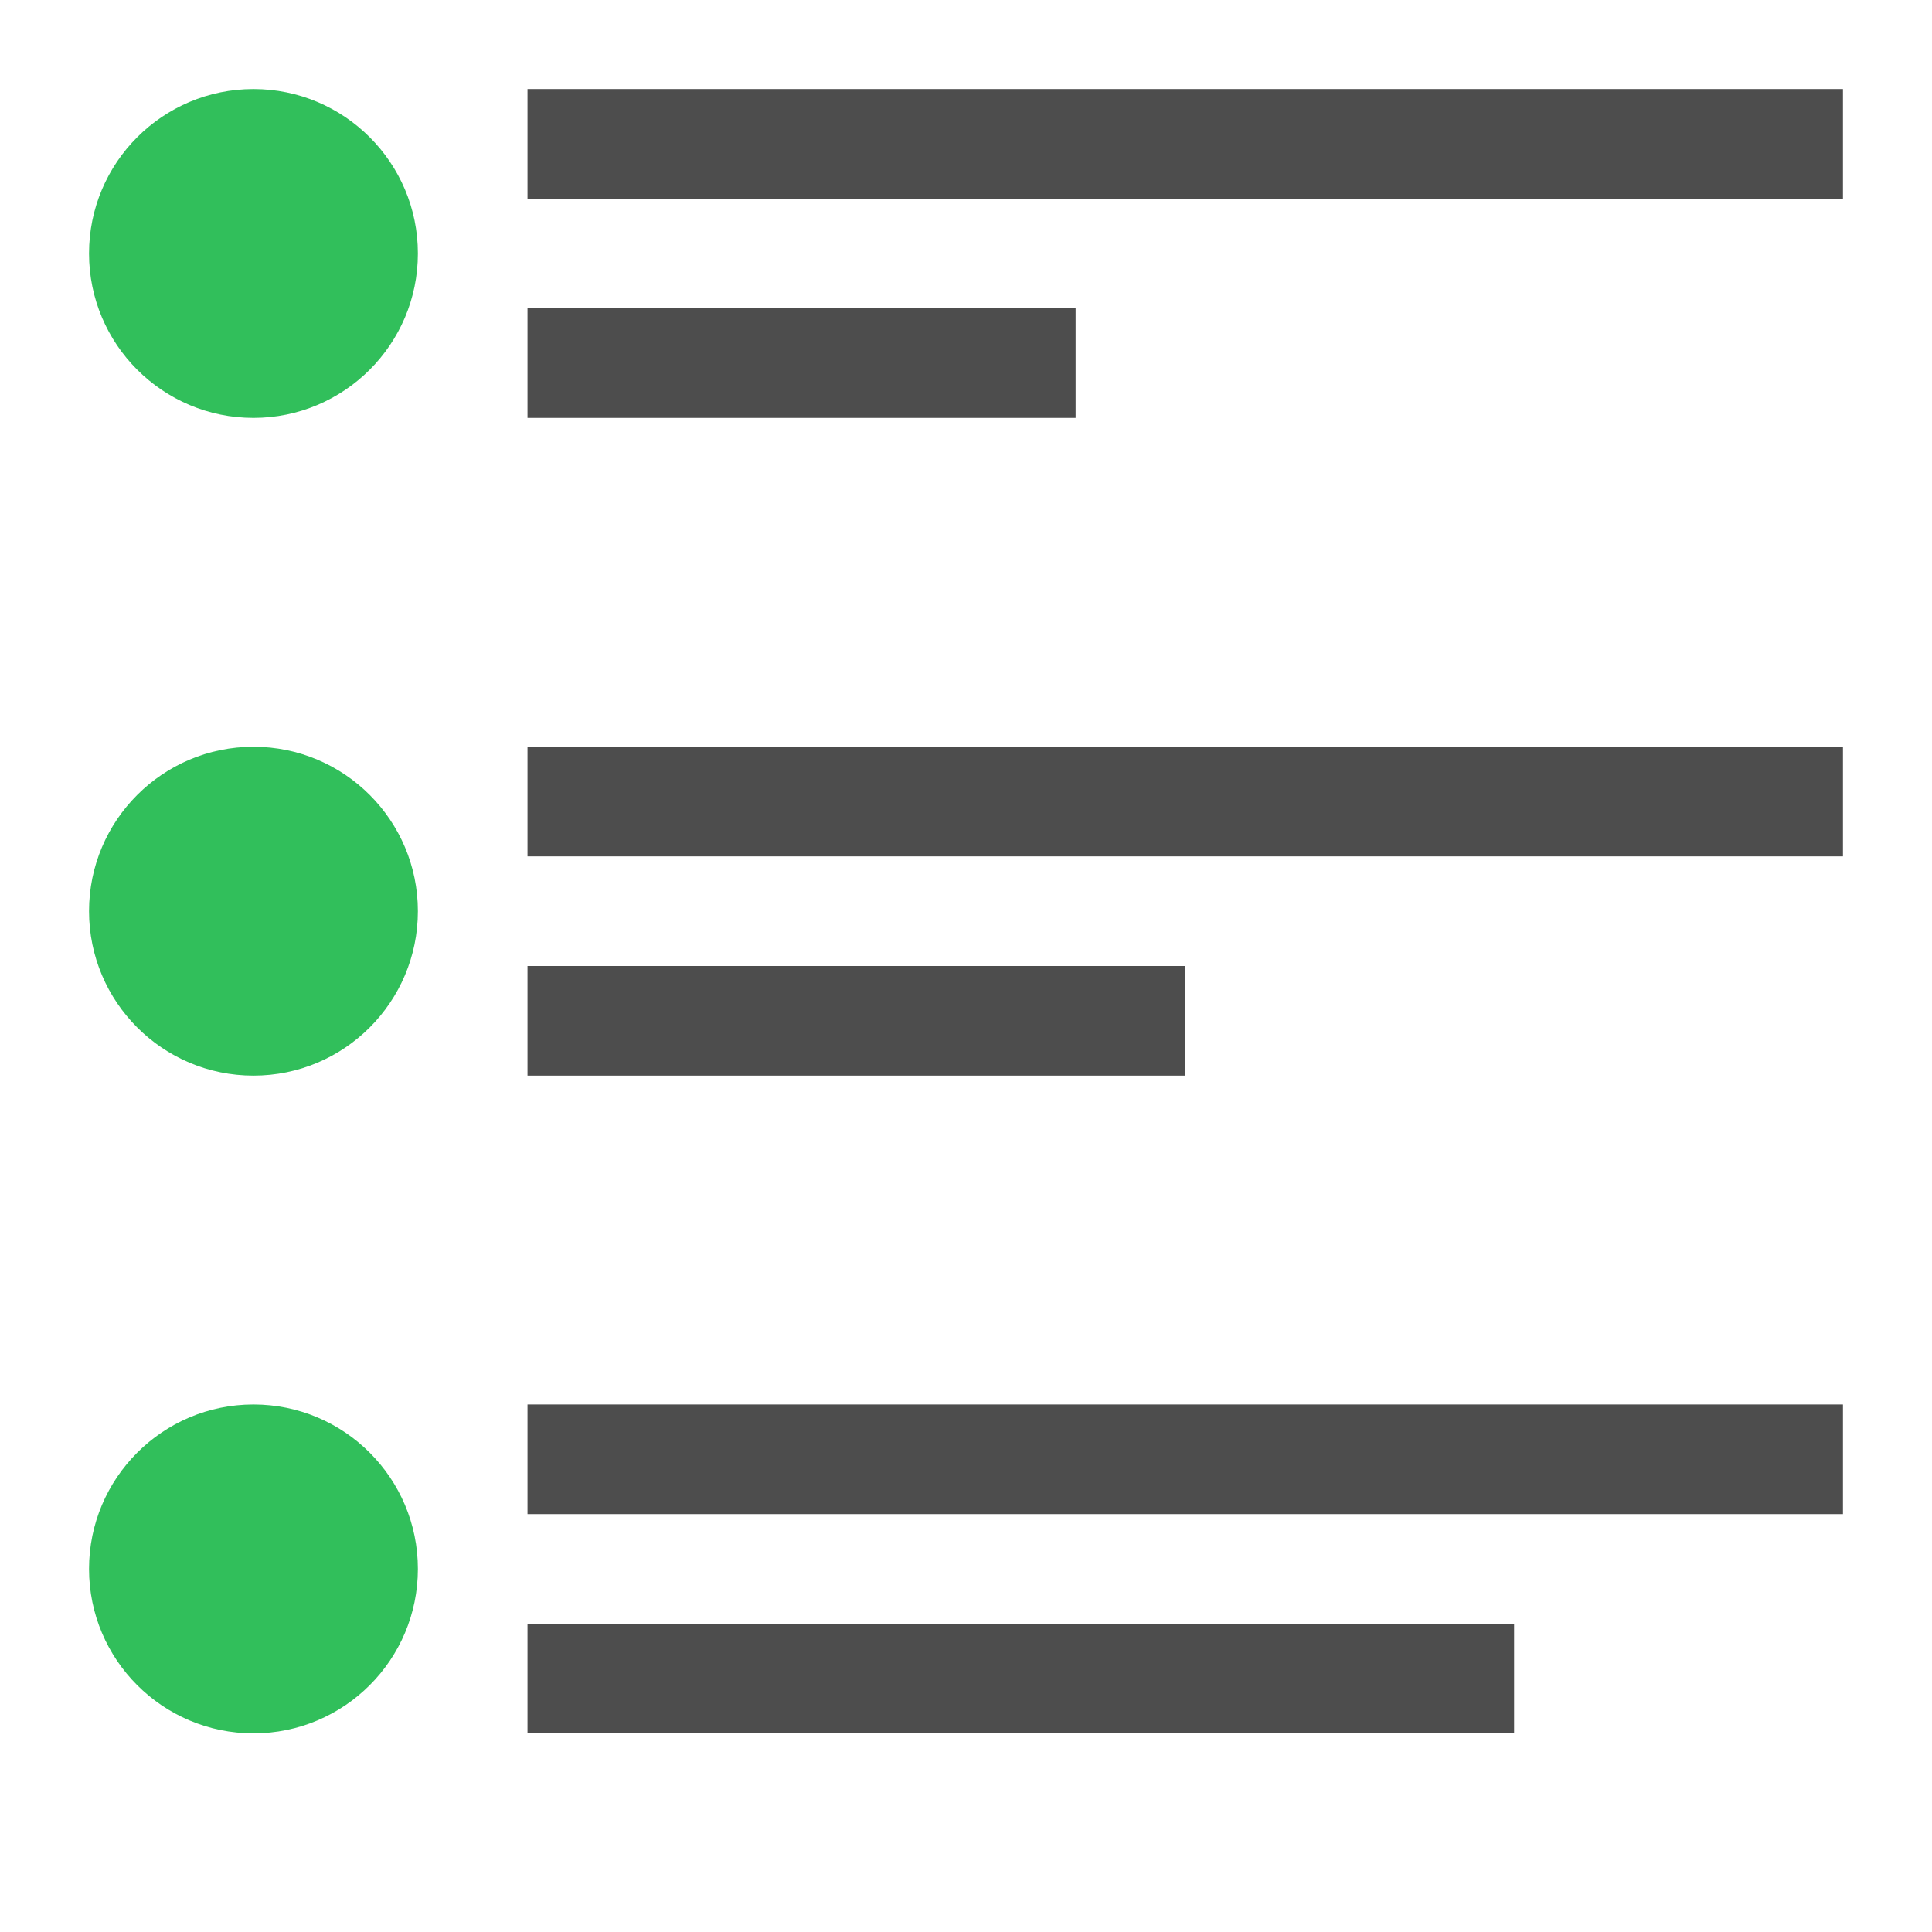
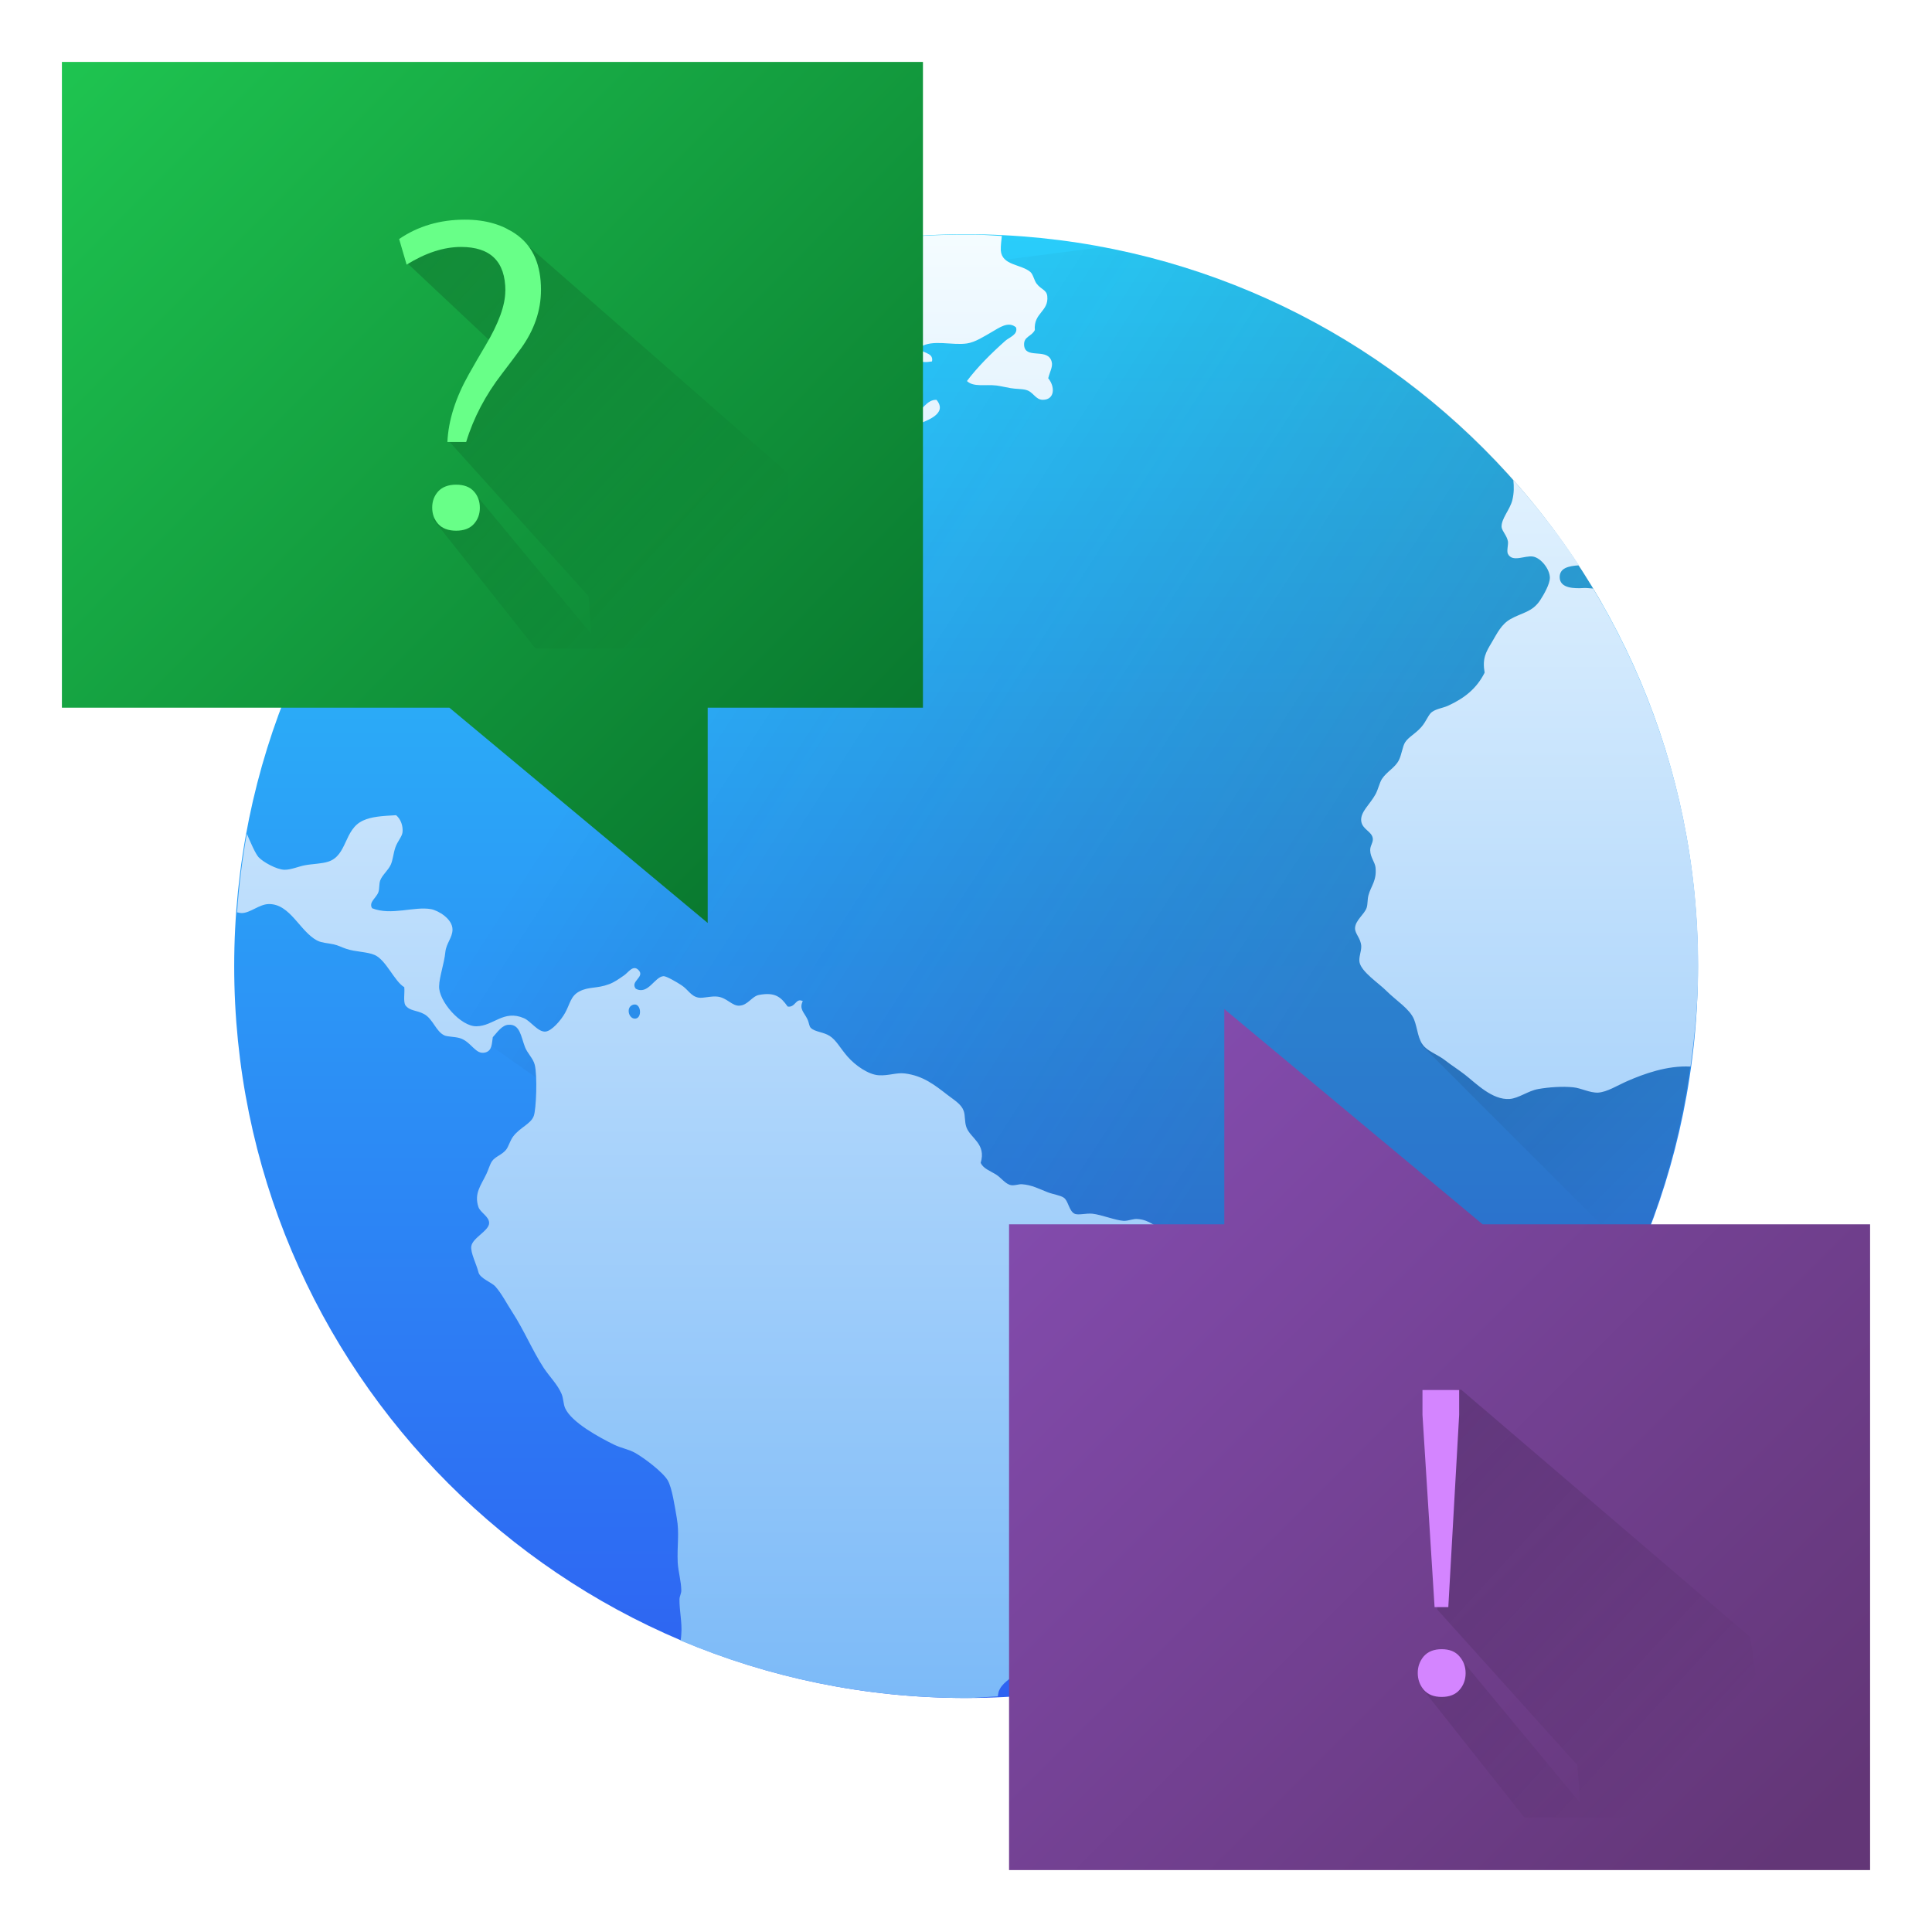
- <svg xmlns="http://www.w3.org/2000/svg" height="64" width="64" version="1.1" id="svg2" viewBox="0 0 64 64">
-   <defs id="defs3051">
-     <style id="current-color-scheme" type="text/css">
-       .ColorScheme-Text {
-         color:#4d4d4d;
-       }
-       </style>
+ <svg xmlns="http://www.w3.org/2000/svg" xmlns:xlink="http://www.w3.org/1999/xlink" width="64" height="64" id="svg2" version="1.1">
+   <defs id="defs4">
+     <linearGradient id="a" y1="49.849" x1="88.5" y2="2.602" gradientUnits="userSpaceOnUse" x2="38.19" gradientTransform="matrix(0.52778,0,0,0.5,361.46,497.53)">
+       <stop stop-color="#046526" id="stop7" />
+       <stop offset="1" stop-color="#22d156" id="stop9" />
+     </linearGradient>
+     <linearGradient id="b" y1="-434.3" x1="-424.95" y2="-426.88" gradientUnits="userSpaceOnUse" x2="-415.03" gradientTransform="matrix(0.99522,0.0977,-0.0977,0.99522,387.52,478.56)">
+       <stop id="stop12" />
+       <stop offset="1" stop-opacity="0" id="stop14" />
+     </linearGradient>
+     <linearGradient id="c" y1="546.23" x1="429.98" y2="529.92" gradientUnits="userSpaceOnUse" x2="413.68">
+       <stop stop-color="#633677" id="stop17" />
+       <stop offset="1" stop-color="#824bac" id="stop19" />
+     </linearGradient>
+     <linearGradient xlink:href="#b" id="d" y1="-434.3" x1="-424.95" y2="-426.88" gradientUnits="userSpaceOnUse" x2="-415.03" gradientTransform="matrix(0.99522,0.0977,-0.0977,0.99522,799.06,1009.51)" />
+     <linearGradient id="e" y1="541.8" y2="505.8" gradientUnits="userSpaceOnUse" x2="0">
+       <stop stop-color="#2e62f2" id="stop23" />
+       <stop offset="1" stop-color="#29cdfa" id="stop25" />
+     </linearGradient>
+     <linearGradient id="f" y1="528.56" x1="414.75" y2="518.69" gradientUnits="userSpaceOnUse" x2="399.4">
+       <stop stop-color="#292c2f" id="stop28" />
+       <stop offset="1" stop-opacity="0" id="stop30" />
+     </linearGradient>
+     <linearGradient xlink:href="#f" id="g" y1="519.31" x1="417.57" y2="528.31" gradientUnits="userSpaceOnUse" x2="426.57" />
+     <linearGradient id="h" y1="541.8" y2="505.8" gradientUnits="userSpaceOnUse" x2="0">
+       <stop stop-color="#7cbaf8" id="stop34" />
+       <stop offset="1" stop-color="#f4fcff" id="stop36" />
+     </linearGradient>
+     <linearGradient xlink:href="#f" id="linearGradient3402" gradientUnits="userSpaceOnUse" x1="414.75" y1="528.56" x2="399.4" y2="518.69" />
+     <linearGradient xlink:href="#b" id="linearGradient3404" gradientUnits="userSpaceOnUse" gradientTransform="matrix(0.99522,0.0977,-0.0977,0.99522,387.52,478.56)" x1="-424.95" y1="-434.3" x2="-415.03" y2="-426.88" />
  </defs>
-   <a id="a6" transform="matrix(3.631356,0,0,3.631356,-11.57627,-11.57627)">
-     <path id="path8" class="ColorScheme-Text" d="M 8,4 8,5 20,5 20,4 8,4 Z m 0,2 0,1 5,0 0,-1 -5,0 z m 0,4 0,1 12,0 0,-1 -12,0 z m 0,2 0,1 6,0 0,-1 -6,0 z m 0,4 0,1 12,0 0,-1 -12,0 z m 0,2 0,1 9,0 0,-1 -9,0 z" style="color:#4d4d4d;fill:currentColor;fill-opacity:1;stroke:none" />
-     <path id="path10" d="M 5.5,4 C 4.672,4 4,4.672 4,5.5 4,6.328 4.672,7 5.5,7 6.328,7 7,6.328 7,5.5 7,4.672 6.328,4 5.5,4 Z m 0,6 C 4.672,10 4,10.672 4,11.5 4,12.328 4.672,13 5.5,13 6.328,13 7,12.328 7,11.5 7,10.672 6.328,10 5.5,10 Z" style="opacity:1;fill:#31bf5b;fill-opacity:1;stroke:none" />
-     <path id="path12" d="M 5.5,16 C 4.672,16 4,16.672 4,17.5 4,18.328 4.672,19 5.5,19 6.328,19 7,18.328 7,17.5 7,16.672 6.328,16 5.5,16 Z" style="opacity:1;fill:#31bf5b;fill-opacity:1;stroke:none" />
-   </a>
+   <g transform="matrix(1.42615,0,0,1.42615,-550.6821,-715.0174)" id="g38">
+     <g transform="matrix(0.94445,0,0,0.94445,22.698,29.1)" id="g40">
+       <rect width="36" x="390.57" y="505.8" rx="18" height="36" id="rect42" style="fill:url(#e)" />
+       <g id="g44" style="fill-rule:evenodd">
+         <path d="m 411.91,506.12 -3.824,0.49 -5.316,3.069 -1.931,3.345 c 0,0 -2.538,1.788 -2.92,1.685 -3.236,-0.038 -4.974,0.855 -5.889,1.989 -0.387,0.904 -0.69,1.851 -0.927,2.825 -0.006,0.978 0.208,1.738 0.208,1.738 9.08,8.172 18.16,11.695 27.23,17.54 0.572,-0.38 1.117,-0.792 1.64,-1.233 0.03,-0.025 0.058,-0.052 0.088,-0.078 0.463,-0.396 0.904,-0.818 1.323,-1.258 0.093,-0.097 0.18,-0.199 0.271,-0.299 0.363,-0.399 0.711,-0.812 1.037,-1.243 0.074,-0.097 0.147,-0.195 0.218,-0.294 0.354,-0.488 0.687,-0.993 0.992,-1.517 0.023,-0.039 0.048,-0.076 0.07,-0.116 1.369,-2.396 2.203,-5.141 2.345,-8.08 0,-0.008 0.002,-0.017 0.003,-0.025 l 0,-0.003 -2.345,-9.819 c -2.571,-4.485 -7.01,-7.741 -12.277,-8.721" id="path46" style="opacity:0.2;fill:url(#linearGradient3402)" />
+         <path d="m 425.3,517.17 -5.537,8.563 5.296,5.296 c 0.966,-2.211 1.512,-4.652 1.512,-7.227 0,-2.347 -0.46,-4.579 -1.271,-6.632" id="path48" style="opacity:0.2;fill:url(#g)" />
+       </g>
+       <path d="m 408.32,505.81 c -1.379,0.019 -2.714,0.198 -4,0.507 -0.338,0.304 -0.838,0.458 -1.399,0.442 -0.201,0.192 -0.154,0.55 -0.264,0.814 -0.092,0.221 -0.416,0.458 -0.638,0.439 -0.164,-0.014 -0.351,-0.244 -0.352,-0.397 -10e-4,-0.184 0.256,-0.287 0.116,-0.492 -1.433,0.581 -2.766,1.347 -3.985,2.258 0.327,-0.12 0.688,-0.323 0.984,-0.329 0.049,-0.001 0.094,0.004 0.138,0.015 0.199,0.052 0.724,0.627 0.286,0.814 -0.041,0.018 -0.642,0.083 -0.746,0.065 -0.152,-0.026 -0.243,-0.236 -0.397,-0.264 -0.258,-0.045 -0.586,0.223 -0.809,0.103 -2.453,1.98 -4.356,4.596 -5.497,7.599 0.105,-0.061 0.212,-0.124 0.306,-0.173 0.321,-0.167 0.593,-0.437 0.967,-0.462 0.187,-0.004 0.456,0.05 0.635,0.088 0.165,0.034 0.299,0.145 0.442,0.156 0.406,0.031 0.502,-0.285 0.834,-0.462 0.342,0.048 0.57,-0.057 0.879,-0.023 0.211,0.023 0.363,0.249 0.527,0.261 0.138,0.014 0.261,-0.128 0.394,-0.108 0.13,0.02 0.353,0.303 0.374,0.462 0.027,0.198 -0.145,0.376 -0.088,0.593 0.207,0.211 0.583,0.253 0.879,0.374 0.193,-0.159 0.026,-0.453 0,-0.683 -0.004,-0.101 0.014,-0.191 0,-0.284 -0.018,-0.158 -0.087,-0.304 -0.088,-0.439 -0.004,-0.625 0.505,-0.918 0.924,-1.165 0.182,-0.108 0.325,-0.295 0.482,-0.374 0.222,-0.112 0.388,-0.138 0.573,-0.241 0.333,-0.187 0.619,-0.338 0.879,-0.55 0.12,-0.284 0.013,-0.664 0.023,-0.944 0.12,-0.074 0.224,0.033 0.352,0.023 0.201,-0.042 0.218,-0.326 0.331,-0.439 0.066,-0.065 0.247,-0.111 0.329,-0.176 0.2,-0.157 0.265,-0.394 0.439,-0.462 0.063,-0.025 0.208,-0.019 0.306,-0.045 0.13,-0.035 0.315,-0.189 0.527,-0.261 0.138,-0.048 0.455,-0.058 0.507,-0.11 0.065,-0.066 0,-0.252 0.023,-0.352 0.107,-0.496 0.854,-0.601 1.296,-0.768 0.31,-0.117 0.627,-0.332 0.967,-0.266 -0.067,0.236 -0.383,0.153 -0.329,0.439 0.074,0.397 0.605,-0.115 0.746,-0.173 0.268,-0.113 0.728,-0.181 1.08,-0.309 0.308,-0.113 0.861,-0.285 0.57,-0.638 -0.242,-0.014 -0.359,0.284 -0.57,0.374 -0.146,0.023 -0.119,-0.121 -0.244,-0.133 -0.118,-0.014 -0.185,0.109 -0.306,0.088 -0.121,-0.02 -0.29,-0.21 -0.309,-0.352 -0.048,-0.367 0.31,-0.517 0.462,-0.791 -0.1,-0.332 -0.559,-0.069 -0.836,-0.198 0.026,-0.198 0.231,-0.334 0.462,-0.372 0.189,-0.032 0.613,-0.015 0.726,0.085 0.065,0.055 0.005,0.194 0.11,0.286 0.112,0.101 0.249,0.092 0.394,0.068 0.053,-0.25 -0.325,-0.188 -0.284,-0.354 0.297,-0.194 0.779,-0.034 1.143,-0.088 0.209,-0.031 0.43,-0.179 0.615,-0.284 0.176,-0.1 0.406,-0.275 0.593,-0.11 0.051,0.179 -0.164,0.24 -0.264,0.329 -0.336,0.299 -0.683,0.642 -0.944,0.989 0.16,0.156 0.452,0.078 0.723,0.11 0.106,0.014 0.239,0.046 0.352,0.065 0.131,0.023 0.272,0.016 0.374,0.043 0.185,0.045 0.234,0.244 0.417,0.244 0.301,-0.001 0.303,-0.327 0.133,-0.53 0.054,-0.207 0.138,-0.314 0.065,-0.46 -0.135,-0.271 -0.632,-0.014 -0.658,-0.352 -0.016,-0.219 0.184,-0.21 0.264,-0.374 -0.036,-0.423 0.347,-0.454 0.306,-0.834 -0.018,-0.159 -0.153,-0.16 -0.264,-0.309 -0.058,-0.076 -0.084,-0.227 -0.153,-0.286 -0.23,-0.194 -0.697,-0.157 -0.726,-0.527 -0.004,-0.125 0.014,-0.238 0.025,-0.357 -0.212,-0.01 -0.421,-0.03 -0.635,-0.033 z m -8.563,4.312 c 0.103,0.014 0.227,0.124 0.352,0.133 0.117,0.004 0.214,-0.064 0.286,-0.045 0.184,0.048 0.261,0.326 0.088,0.462 -0.144,0.018 -0.201,-0.062 -0.309,-0.043 -0.298,0.051 -0.412,0.635 -0.635,0.615 -0.21,-0.018 -0.324,-0.53 -0.11,-0.683 0.014,-0.133 -0.097,-0.155 -0.09,-0.286 0.063,-0.081 0.244,-0.168 0.419,-0.153 m -0.989,0.068 c 0.061,0.003 0.107,0.016 0.131,0.043 -0.029,0.234 -0.213,0.22 -0.394,0.329 -0.312,0.189 -0.493,0.476 -0.593,0.879 -0.029,0.117 -0.336,0.428 -0.485,0.397 -0.348,-0.073 0.096,-0.716 0.176,-0.814 0.088,-0.108 0.205,-0.204 0.309,-0.329 0.1,-0.121 0.167,-0.284 0.264,-0.352 0.106,-0.073 0.409,-0.16 0.593,-0.153 m 2.602,0.791 c 0.112,0.003 0.21,0.02 0.256,0.065 -0.072,0.29 -0.695,0.213 -0.924,0.108 0.015,-0.109 0.185,-0.139 0.329,-0.153 0.101,-0.004 0.228,-0.023 0.339,-0.02 m -1.424,0.535 c 0.074,-0.003 0.15,0.014 0.229,0.035 -0.202,0.169 -0.421,0.264 -0.768,0.374 -0.167,0.053 -0.456,0.119 -0.485,-0.068 -0.035,-0.229 0.244,-0.175 0.397,-0.196 0.192,-0.026 0.403,-0.138 0.628,-0.146 m 22.08,0.326 c 0.017,0.165 0.019,0.322 -0.025,0.5 -0.06,0.238 -0.274,0.454 -0.264,0.66 0.014,0.106 0.13,0.208 0.156,0.352 0.014,0.076 -0.036,0.24 0,0.309 0.112,0.216 0.416,0.033 0.615,0.065 0.194,0.031 0.419,0.31 0.417,0.527 -0.003,0.152 -0.145,0.404 -0.241,0.55 -0.192,0.291 -0.451,0.304 -0.726,0.46 -0.229,0.13 -0.328,0.347 -0.462,0.573 -0.146,0.244 -0.236,0.392 -0.176,0.746 -0.196,0.39 -0.495,0.628 -0.902,0.814 -0.12,0.054 -0.284,0.073 -0.394,0.153 -0.088,0.063 -0.139,0.234 -0.264,0.374 -0.154,0.172 -0.316,0.243 -0.397,0.374 -0.063,0.101 -0.084,0.304 -0.153,0.439 -0.094,0.185 -0.294,0.275 -0.417,0.462 -0.056,0.087 -0.094,0.261 -0.156,0.374 -0.139,0.253 -0.377,0.435 -0.352,0.658 0.026,0.215 0.27,0.252 0.286,0.439 0.004,0.106 -0.07,0.171 -0.065,0.286 0.004,0.169 0.117,0.287 0.131,0.417 0.033,0.326 -0.112,0.457 -0.173,0.681 -0.029,0.107 -0.017,0.226 -0.045,0.309 -0.054,0.163 -0.282,0.312 -0.286,0.505 -0.003,0.137 0.142,0.247 0.153,0.439 0.004,0.133 -0.066,0.275 -0.043,0.397 0.047,0.239 0.475,0.517 0.66,0.703 0.249,0.249 0.573,0.441 0.681,0.703 0.09,0.222 0.09,0.513 0.264,0.681 0.128,0.124 0.341,0.2 0.505,0.329 0.153,0.12 0.321,0.224 0.485,0.352 0.268,0.209 0.671,0.627 1.097,0.595 0.223,-0.016 0.451,-0.199 0.703,-0.244 0.26,-0.046 0.597,-0.07 0.859,-0.043 0.201,0.02 0.407,0.14 0.615,0.131 0.22,-0.014 0.473,-0.177 0.723,-0.286 0.396,-0.172 0.971,-0.386 1.549,-0.354 0.111,-0.81 0.188,-1.632 0.188,-2.473 0,-3.406 -0.953,-6.574 -2.584,-9.284 -0.076,-0.005 -0.145,-0.016 -0.229,-0.013 -0.223,0.014 -0.589,0.014 -0.593,-0.264 -0.002,-0.228 0.215,-0.278 0.475,-0.294 -0.486,-0.743 -1.03,-1.441 -1.617,-2.102 m -27.475,8.247 c -0.365,0.02 -0.604,0.037 -0.811,0.131 -0.476,0.216 -0.384,0.86 -0.859,1.012 -0.164,0.053 -0.389,0.054 -0.57,0.088 -0.156,0.028 -0.346,0.114 -0.507,0.111 -0.19,-0.004 -0.522,-0.187 -0.635,-0.309 -0.078,-0.084 -0.205,-0.379 -0.289,-0.575 -0.115,0.633 -0.194,1.277 -0.241,1.931 0.039,0.007 0.08,0.018 0.113,0.018 0.208,10e-4 0.431,-0.215 0.66,-0.221 0.539,-0.015 0.773,0.686 1.208,0.902 0.109,0.054 0.253,0.057 0.394,0.088 0.114,0.025 0.199,0.073 0.309,0.11 0.232,0.079 0.517,0.07 0.703,0.153 0.28,0.124 0.485,0.65 0.726,0.791 0.014,0.142 -0.026,0.334 0.023,0.439 0.114,0.154 0.275,0.12 0.462,0.221 0.224,0.121 0.292,0.432 0.505,0.527 0.073,0.033 0.258,0.03 0.374,0.065 0.291,0.088 0.386,0.425 0.635,0.352 0.164,-0.048 0.152,-0.218 0.178,-0.374 0.108,-0.117 0.226,-0.303 0.394,-0.306 0.273,-0.014 0.297,0.282 0.397,0.547 0.056,0.15 0.203,0.281 0.241,0.439 0.068,0.273 0.035,1.09 -0.023,1.253 -0.069,0.2 -0.34,0.285 -0.507,0.507 -0.079,0.104 -0.116,0.256 -0.176,0.329 -0.108,0.131 -0.269,0.165 -0.349,0.286 -0.046,0.068 -0.089,0.214 -0.133,0.306 -0.132,0.28 -0.309,0.478 -0.198,0.814 0.046,0.138 0.263,0.232 0.264,0.394 0.001,0.191 -0.408,0.363 -0.439,0.573 -0.023,0.156 0.126,0.435 0.176,0.638 0.036,0.153 0.326,0.249 0.417,0.352 0.154,0.173 0.278,0.418 0.419,0.635 0.279,0.428 0.497,0.949 0.768,1.364 0.143,0.217 0.344,0.412 0.439,0.638 0.049,0.114 0.043,0.249 0.088,0.352 0.157,0.355 0.85,0.726 1.208,0.902 0.168,0.082 0.354,0.111 0.507,0.196 0.233,0.13 0.693,0.479 0.811,0.683 0.105,0.184 0.17,0.63 0.221,0.922 0.068,0.386 0.004,0.682 0.023,1.1 0.014,0.226 0.085,0.454 0.088,0.681 0.001,0.079 -0.042,0.138 -0.045,0.218 -0.004,0.274 0.069,0.583 0.045,0.859 -0.002,0.059 -0.008,0.104 -0.018,0.156 2.157,0.91 4.53,1.414 7.03,1.414 0.261,0 0.515,-0.029 0.773,-0.04 0.005,-0.041 0.012,-0.082 0.02,-0.116 0.08,-0.223 0.285,-0.297 0.417,-0.462 0.1,-0.124 0.146,-0.27 0.241,-0.394 0.103,-0.135 0.196,-0.255 0.264,-0.374 0.065,-0.401 -0.16,-0.681 -0.065,-1.032 0.105,-0.395 0.65,-0.636 1.032,-0.814 0.132,-0.061 0.267,-0.161 0.374,-0.198 0.265,-0.092 0.594,-0.042 0.836,-0.131 0.412,-0.151 0.455,-0.592 0.658,-0.967 0.096,-0.178 0.222,-0.356 0.241,-0.482 0.016,-0.114 -0.041,-0.22 -0.023,-0.354 0.02,-0.133 0.139,-0.248 0.176,-0.394 0.048,-0.19 0.068,-0.468 0.068,-0.681 0,-0.174 -0.081,-0.328 -0.088,-0.485 -0.028,-0.57 0.206,-0.634 0.417,-0.944 0.106,-0.154 0.145,-0.329 0.218,-0.439 0.354,-0.528 0.969,-0.783 0.924,-1.582 -0.015,-0.264 -0.18,-0.862 -0.374,-0.947 -0.111,-0.048 -0.366,-0.004 -0.527,-0.065 -0.519,-0.194 -0.825,-0.838 -1.364,-0.879 -0.115,-0.014 -0.22,0.047 -0.349,0.045 -0.213,-0.014 -0.535,-0.149 -0.771,-0.176 -0.15,-0.016 -0.349,0.044 -0.439,0 -0.137,-0.067 -0.152,-0.319 -0.264,-0.394 -0.089,-0.061 -0.26,-0.081 -0.394,-0.133 -0.216,-0.083 -0.388,-0.181 -0.638,-0.198 -0.077,-0.004 -0.174,0.037 -0.264,0.023 -0.138,-0.023 -0.247,-0.186 -0.374,-0.264 -0.16,-0.097 -0.308,-0.145 -0.374,-0.284 0.144,-0.473 -0.255,-0.605 -0.352,-0.879 -0.046,-0.128 -0.025,-0.282 -0.065,-0.397 -0.057,-0.164 -0.219,-0.258 -0.397,-0.394 -0.318,-0.245 -0.6,-0.474 -1.055,-0.53 -0.2,-0.025 -0.396,0.06 -0.638,0.045 -0.256,-0.016 -0.577,-0.241 -0.768,-0.46 -0.186,-0.214 -0.277,-0.405 -0.439,-0.507 -0.154,-0.099 -0.357,-0.096 -0.462,-0.196 -0.047,-0.044 -0.038,-0.118 -0.088,-0.221 -0.077,-0.16 -0.207,-0.248 -0.111,-0.439 -0.175,-0.09 -0.18,0.166 -0.372,0.133 -0.171,-0.242 -0.315,-0.357 -0.703,-0.286 -0.178,0.033 -0.278,0.258 -0.485,0.264 -0.17,0.014 -0.303,-0.189 -0.527,-0.221 -0.169,-0.023 -0.362,0.046 -0.482,0.023 -0.188,-0.037 -0.245,-0.194 -0.417,-0.306 -0.126,-0.082 -0.369,-0.223 -0.439,-0.221 -0.221,0.014 -0.378,0.47 -0.683,0.309 -0.148,-0.188 0.241,-0.287 0.065,-0.462 -0.133,-0.133 -0.245,0.06 -0.352,0.133 -0.122,0.084 -0.237,0.169 -0.372,0.218 -0.302,0.113 -0.49,0.054 -0.726,0.176 -0.218,0.113 -0.228,0.303 -0.352,0.527 -0.101,0.184 -0.333,0.451 -0.485,0.462 -0.184,0.014 -0.36,-0.257 -0.527,-0.329 -0.503,-0.218 -0.747,0.193 -1.165,0.198 -0.388,0.014 -0.941,-0.625 -0.922,-0.989 0.004,-0.222 0.127,-0.561 0.153,-0.836 0.023,-0.219 0.173,-0.35 0.176,-0.55 0.004,-0.267 -0.354,-0.473 -0.527,-0.505 -0.411,-0.076 -0.981,0.166 -1.451,-0.023 -0.09,-0.149 0.105,-0.252 0.156,-0.397 0.028,-0.082 0.013,-0.193 0.043,-0.284 0.052,-0.14 0.198,-0.248 0.264,-0.397 0.049,-0.113 0.061,-0.276 0.11,-0.417 0.057,-0.16 0.163,-0.262 0.176,-0.374 0.016,-0.148 -0.04,-0.319 -0.156,-0.417 m 5.876,4.653 c 0.149,0.014 0.167,0.322 0.015,0.347 -0.164,0.026 -0.247,-0.258 -0.088,-0.331 0.027,-0.014 0.051,-0.016 0.073,-0.015" id="path50" style="fill:url(#h)" />
+     </g>
+     <g transform="translate(2,2)" id="g52">
+       <g id="g54" style="color:#000000">
+         <path d="m 385.57,500.8 0,15 9,0 6,5 0,-5 5,0 0,-15 z" id="path56" style="fill:url(#a)" />
+         <path d="m 11.375,4.875 6.5,5.688 0,4.063 -5.875,0 -2.375,-3 0.875,-0.713 2.796,3.374 L 13.233,13.412 9.981,9.8 11.069,7.598 9.018,5.671 9.937,4.752 Z" transform="translate(384.57,499.8)" id="path58" style="opacity:0.2;fill:url(#linearGradient3404)" />
+       </g>
+       <path d="m 388.79,484.34 c 0,-0.681 -0.344,-1.021 -1.031,-1.021 -0.4,0 -0.821,0.137 -1.263,0.411 l -0.174,-0.595 c 0.439,-0.3 0.949,-0.45 1.529,-0.45 0.494,0 0.905,0.124 1.234,0.373 0.355,0.271 0.532,0.69 0.532,1.258 0,0.477 -0.155,0.931 -0.465,1.36 -0.142,0.194 -0.287,0.387 -0.436,0.581 -0.387,0.5 -0.666,1.031 -0.837,1.592 l -0.436,0 c 0.023,-0.5 0.189,-1.024 0.498,-1.573 0.129,-0.229 0.258,-0.452 0.387,-0.668 0.306,-0.513 0.46,-0.936 0.46,-1.268 m -0.731,5.415 c -0.094,0.103 -0.231,0.155 -0.411,0.155 -0.181,0 -0.319,-0.052 -0.416,-0.155 -0.094,-0.106 -0.14,-0.234 -0.14,-0.382 0,-0.148 0.047,-0.274 0.14,-0.377 0.097,-0.103 0.236,-0.155 0.416,-0.155 0.181,0 0.318,0.052 0.411,0.155 0.094,0.103 0.14,0.231 0.14,0.382 0,0.148 -0.047,0.274 -0.14,0.377" transform="translate(7.081,21.779)" id="path60" style="fill:#68ff88" />
+     </g>
+     <g transform="translate(-2,-2)" id="g62">
+       <g id="g64" style="color:#000000">
+         <path d="m 431.57,546.8 0,-15 -9,0 -6,-5 0,5 -5,0 0,15 z" id="path66" style="fill:url(#c)" />
+         <path d="m 422.07,535.64 6.719,5.75 0.625,4.188 -5.875,0 -2.375,-3 0.875,-0.713 2.796,3.374 -0.063,-0.875 -3.252,-3.612 -0.325,-5.05 z" id="path68" style="opacity:0.2;fill:url(#d)" />
+       </g>
+       <path d="m 410.54,487.64 c -0.094,0.106 -0.231,0.16 -0.411,0.16 -0.181,0 -0.319,-0.055 -0.416,-0.165 -0.094,-0.113 -0.14,-0.244 -0.14,-0.392 0,-0.148 0.047,-0.277 0.14,-0.387 0.097,-0.11 0.236,-0.165 0.416,-0.165 0.181,0 0.318,0.055 0.411,0.165 0.097,0.11 0.145,0.24 0.145,0.392 0,0.152 -0.048,0.282 -0.145,0.392 m -0.576,-1.926 -0.281,-4.467 0,-0.576 0.852,0 0,0.576 -0.252,4.467 -0.319,0" transform="translate(11.49,54.978)" id="path70" style="fill:#d485ff" />
+     </g>
+   </g>
</svg>
